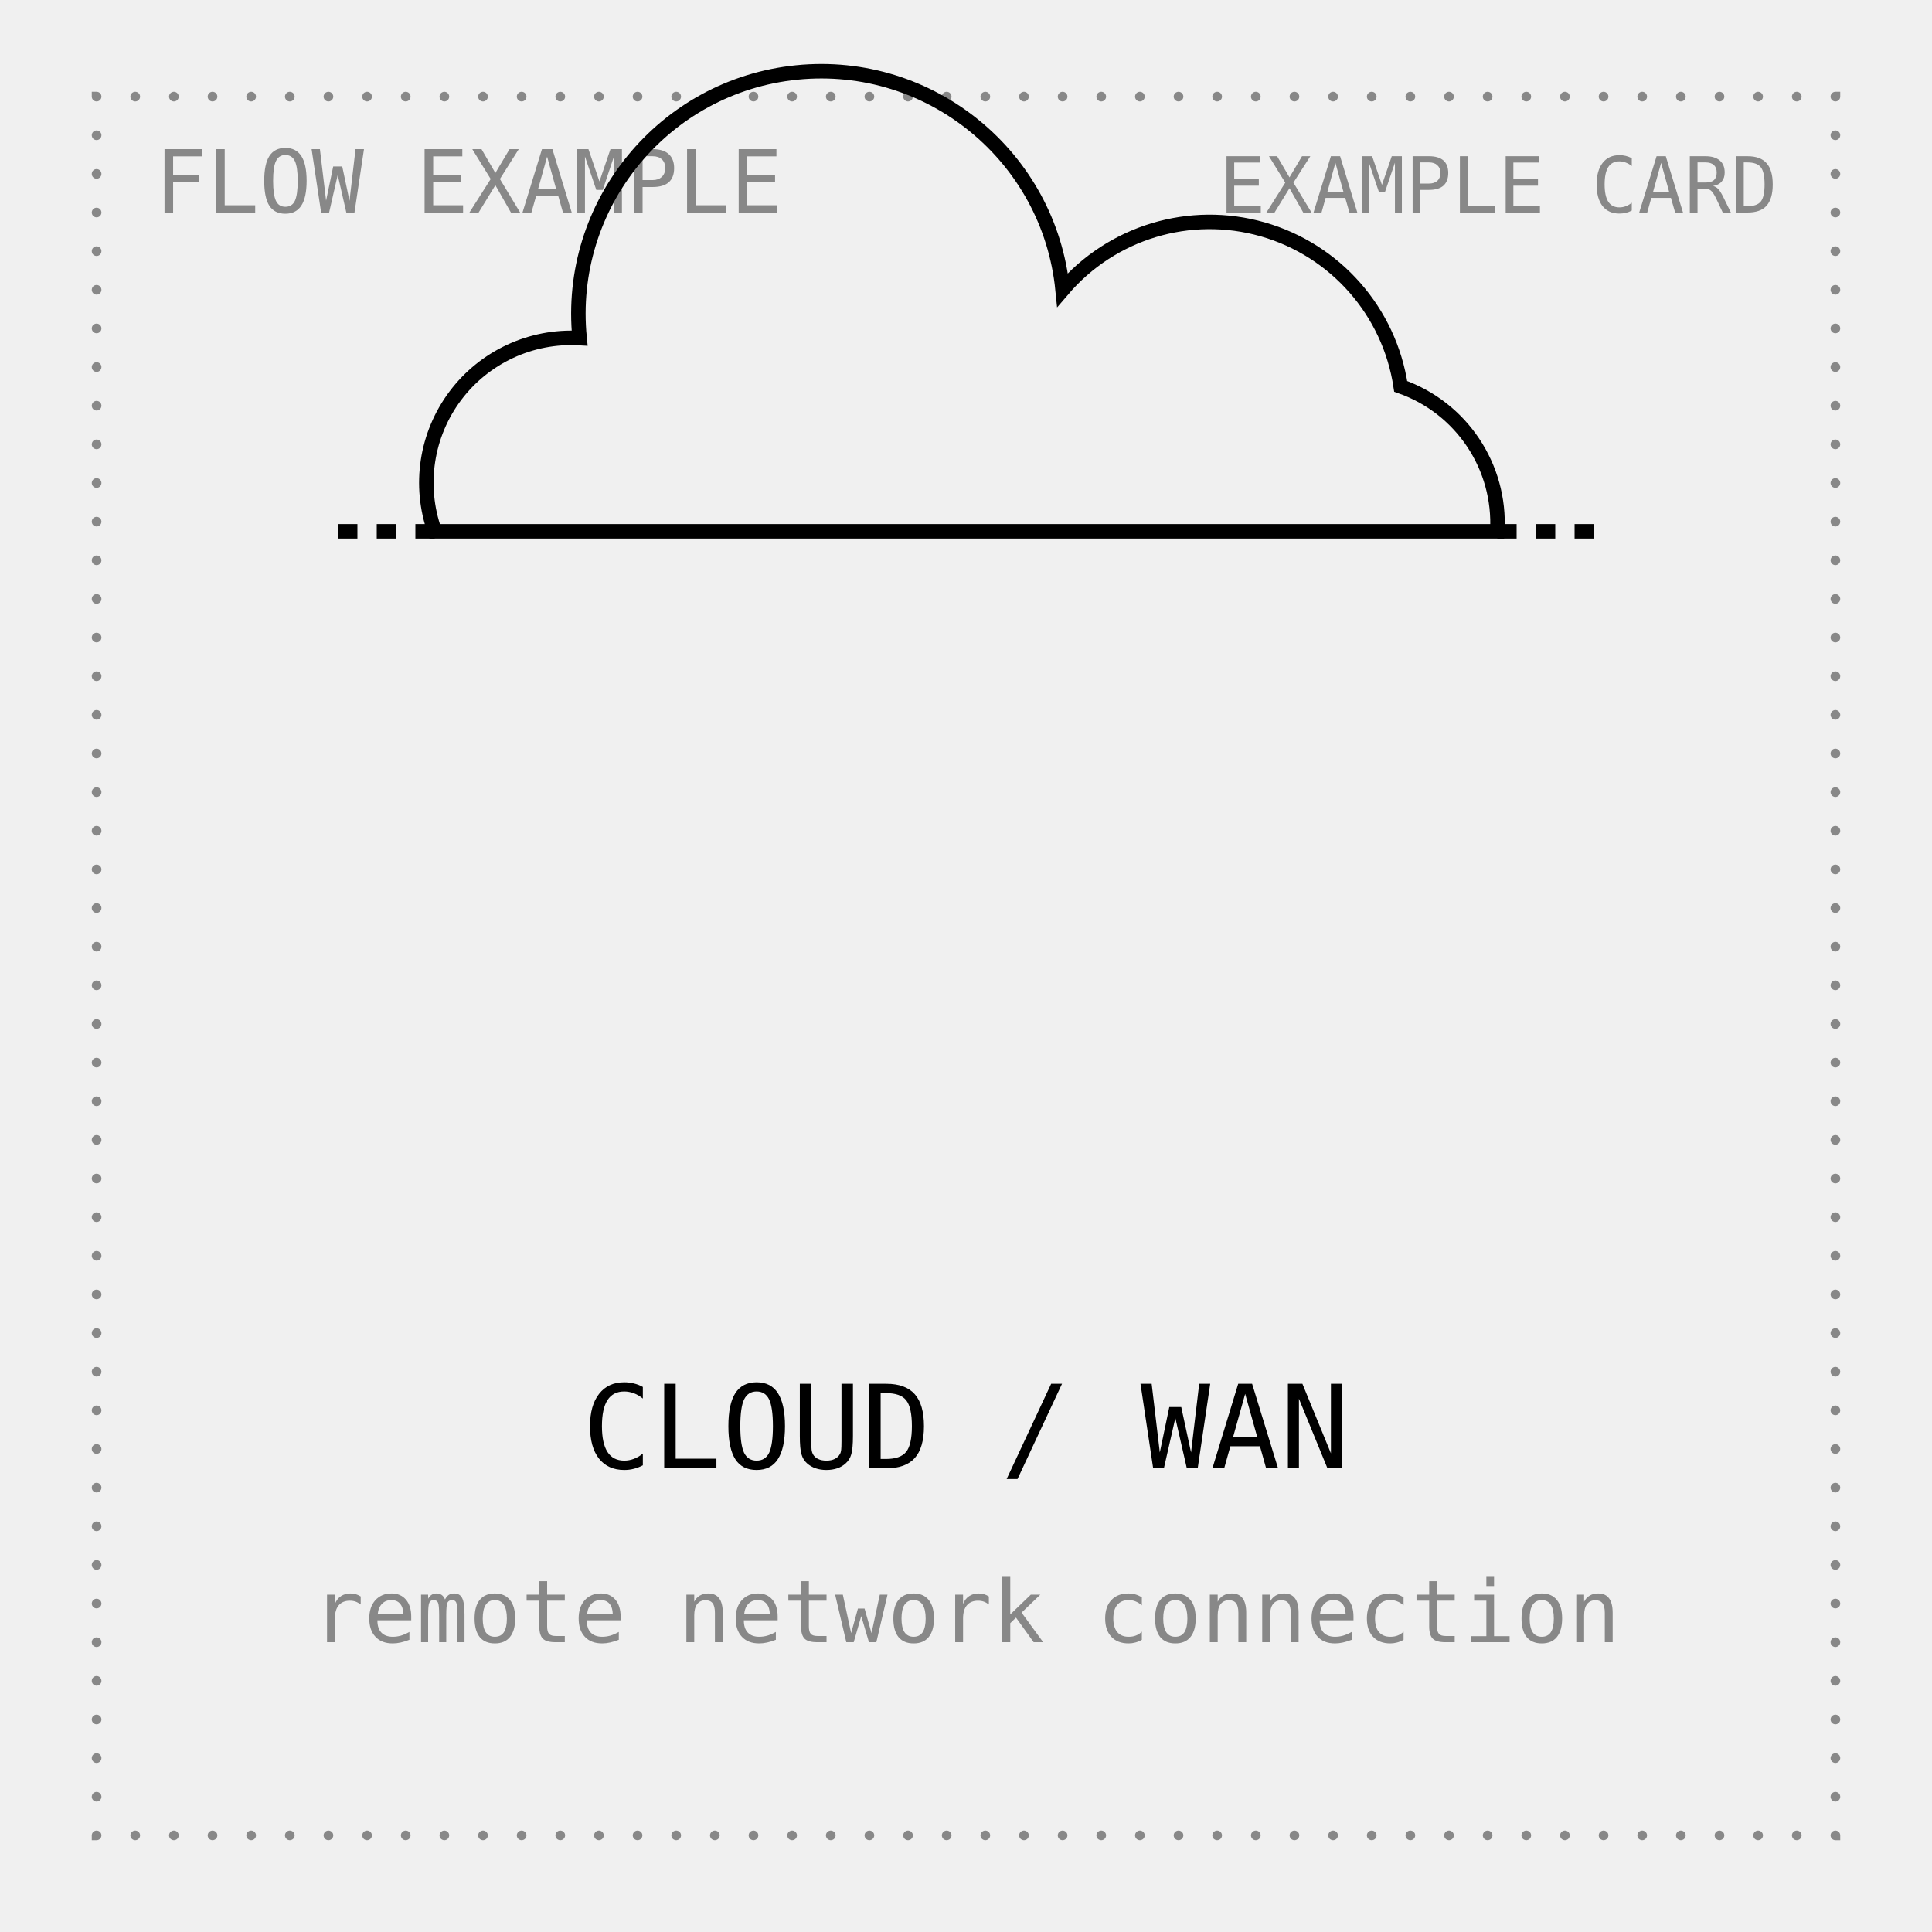
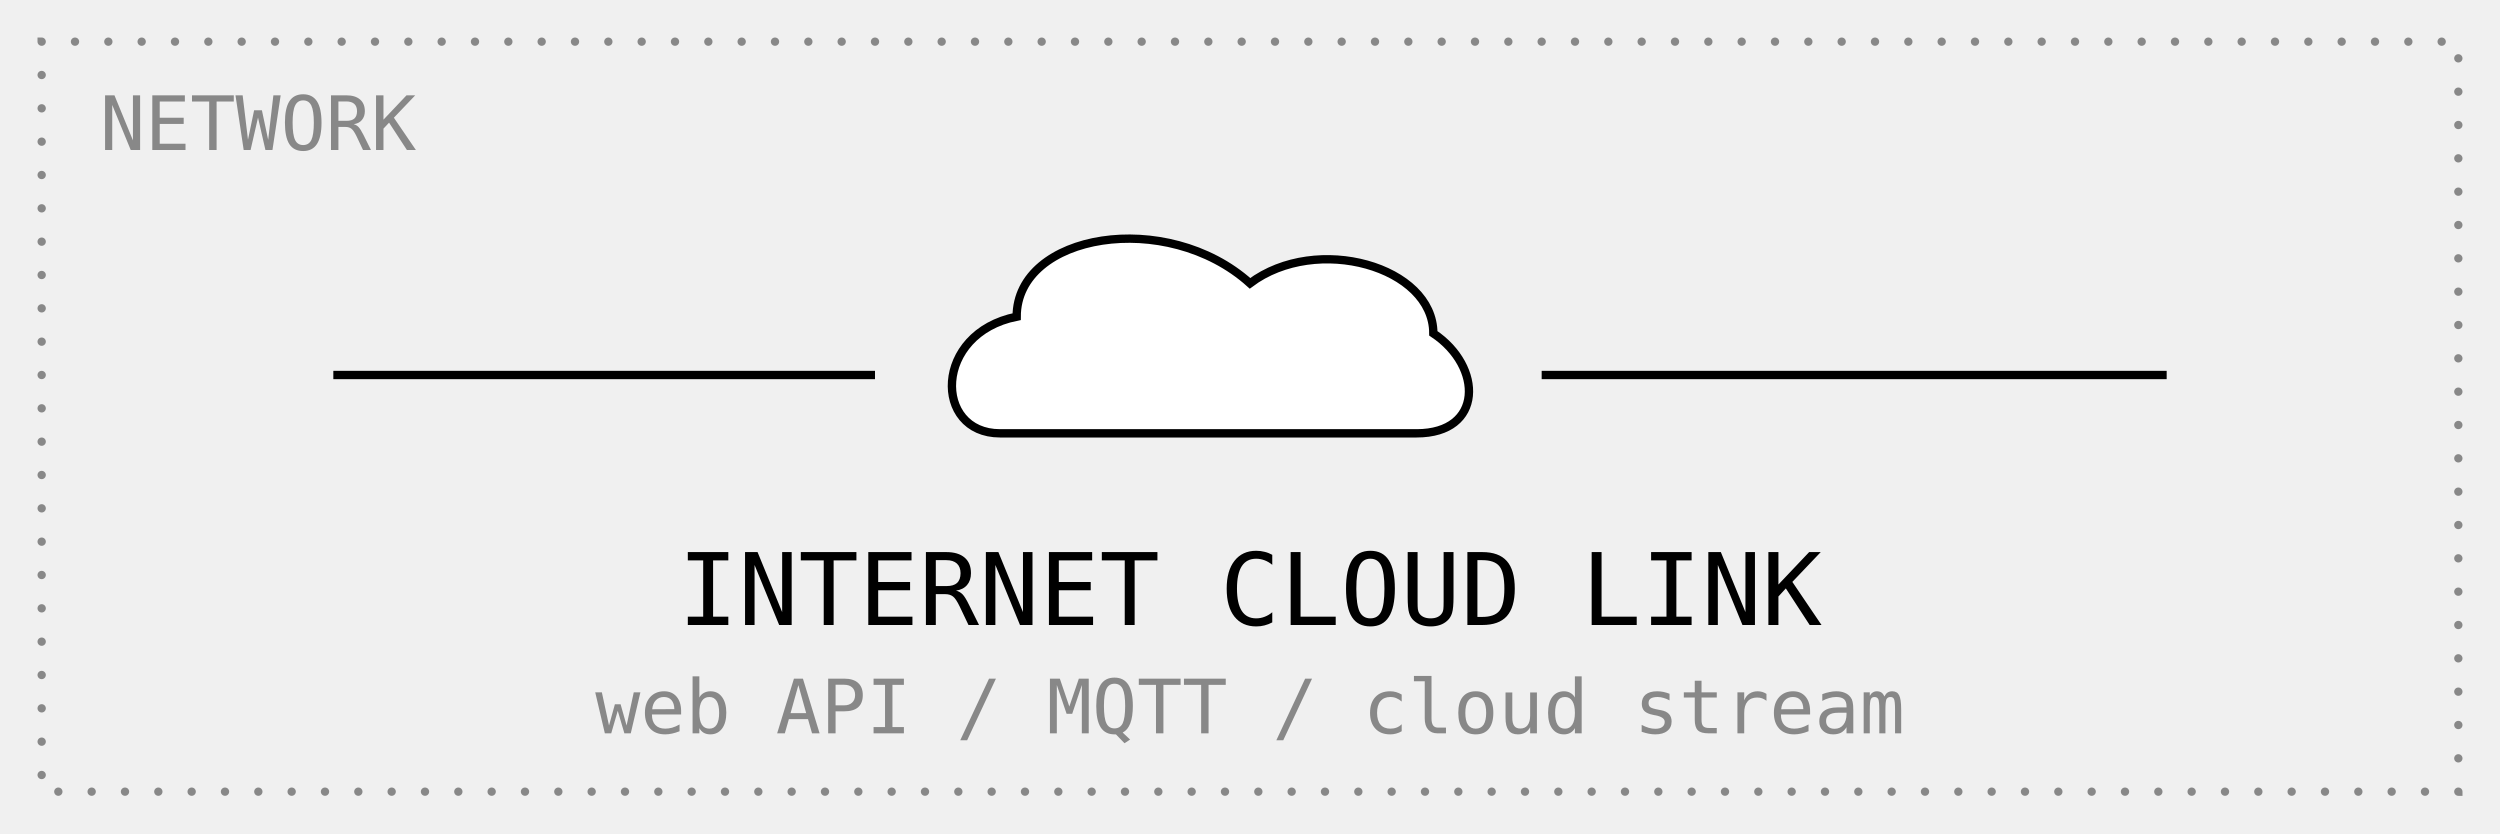
- <svg xmlns="http://www.w3.org/2000/svg" viewBox="0 0 200 200" width="200" height="200">
+ <svg xmlns="http://www.w3.org/2000/svg" viewBox="0 0 300 100" width="300" height="100">
  <defs>
    <pattern id="hatch" width="4" height="4" patternTransform="rotate(45 0 0)" patternUnits="userSpaceOnUse">
      <line x1="0" y1="0" x2="0" y2="4" stroke="#000000" stroke-width="1" />
    </pattern>
  </defs>
-   <rect x="10" y="10" width="180" height="180" fill="none" stroke="#888888" stroke-width="1" stroke-dasharray="0, 4" stroke-linecap="round" />
-   <text x="16" y="22" font-family="Andale Mono, monospace" font-size="9" fill="#888888">FLOW EXAMPLE</text>
-   <text x="184" y="22" font-family="Andale Mono, monospace" font-size="8" fill="#888888" text-anchor="end">EXAMPLE CARD</text>
-   <g id="line_graphic">
-     <path d="M 45,55 A 15,15 0 0,1 60,35 A 25,25 0 0,1 110,30 A 20,20 0 0,1 145,40 A 15,15 0 0,1 155,55 Z" fill="none" stroke="#000000" stroke-width="1.5" />
-     <line x1="35" y1="55" x2="45" y2="55" stroke="#000000" stroke-width="1.5" stroke-dasharray="2, 2" />
-     <line x1="155" y1="55" x2="165" y2="55" stroke="#000000" stroke-width="1.5" stroke-dasharray="2, 2" />
-   </g>
-   <text x="100" y="152" font-family="Andale Mono, monospace" font-size="12" fill="#000000" text-anchor="middle">CLOUD / WAN</text>
-   <text x="100" y="170" font-family="Andale Mono, monospace" font-size="9" fill="#888888" text-anchor="middle">remote network connection</text>
+   <rect x="5" y="5" width="290" height="90" fill="none" stroke="#888888" stroke-width="1" stroke-dasharray="0, 4" stroke-linecap="round" />
+   <text x="12" y="18" font-family="Andale Mono, monospace" font-size="9" fill="#888888">NETWORK</text>
+   <line x1="40" y1="45" x2="105" y2="45" stroke="#000000" stroke-width="1" />
+   <path d="M 120 52 C 112 52, 112 40, 122 38 C 122 28, 140 25, 150 34 C 158 28, 172 32, 172 40 C 178 44, 178 52, 170 52 Z" fill="#ffffff" stroke="#000000" stroke-width="1" />
+   <line x1="185" y1="45" x2="260" y2="45" stroke="#000000" stroke-width="1" />
+   <text x="150" y="75" font-family="Andale Mono, monospace" font-size="12" fill="#000000" text-anchor="middle">INTERNET CLOUD LINK</text>
+   <text x="150" y="88" font-family="Andale Mono, monospace" font-size="9" fill="#888888" text-anchor="middle">web API / MQTT / cloud stream</text>
</svg>
